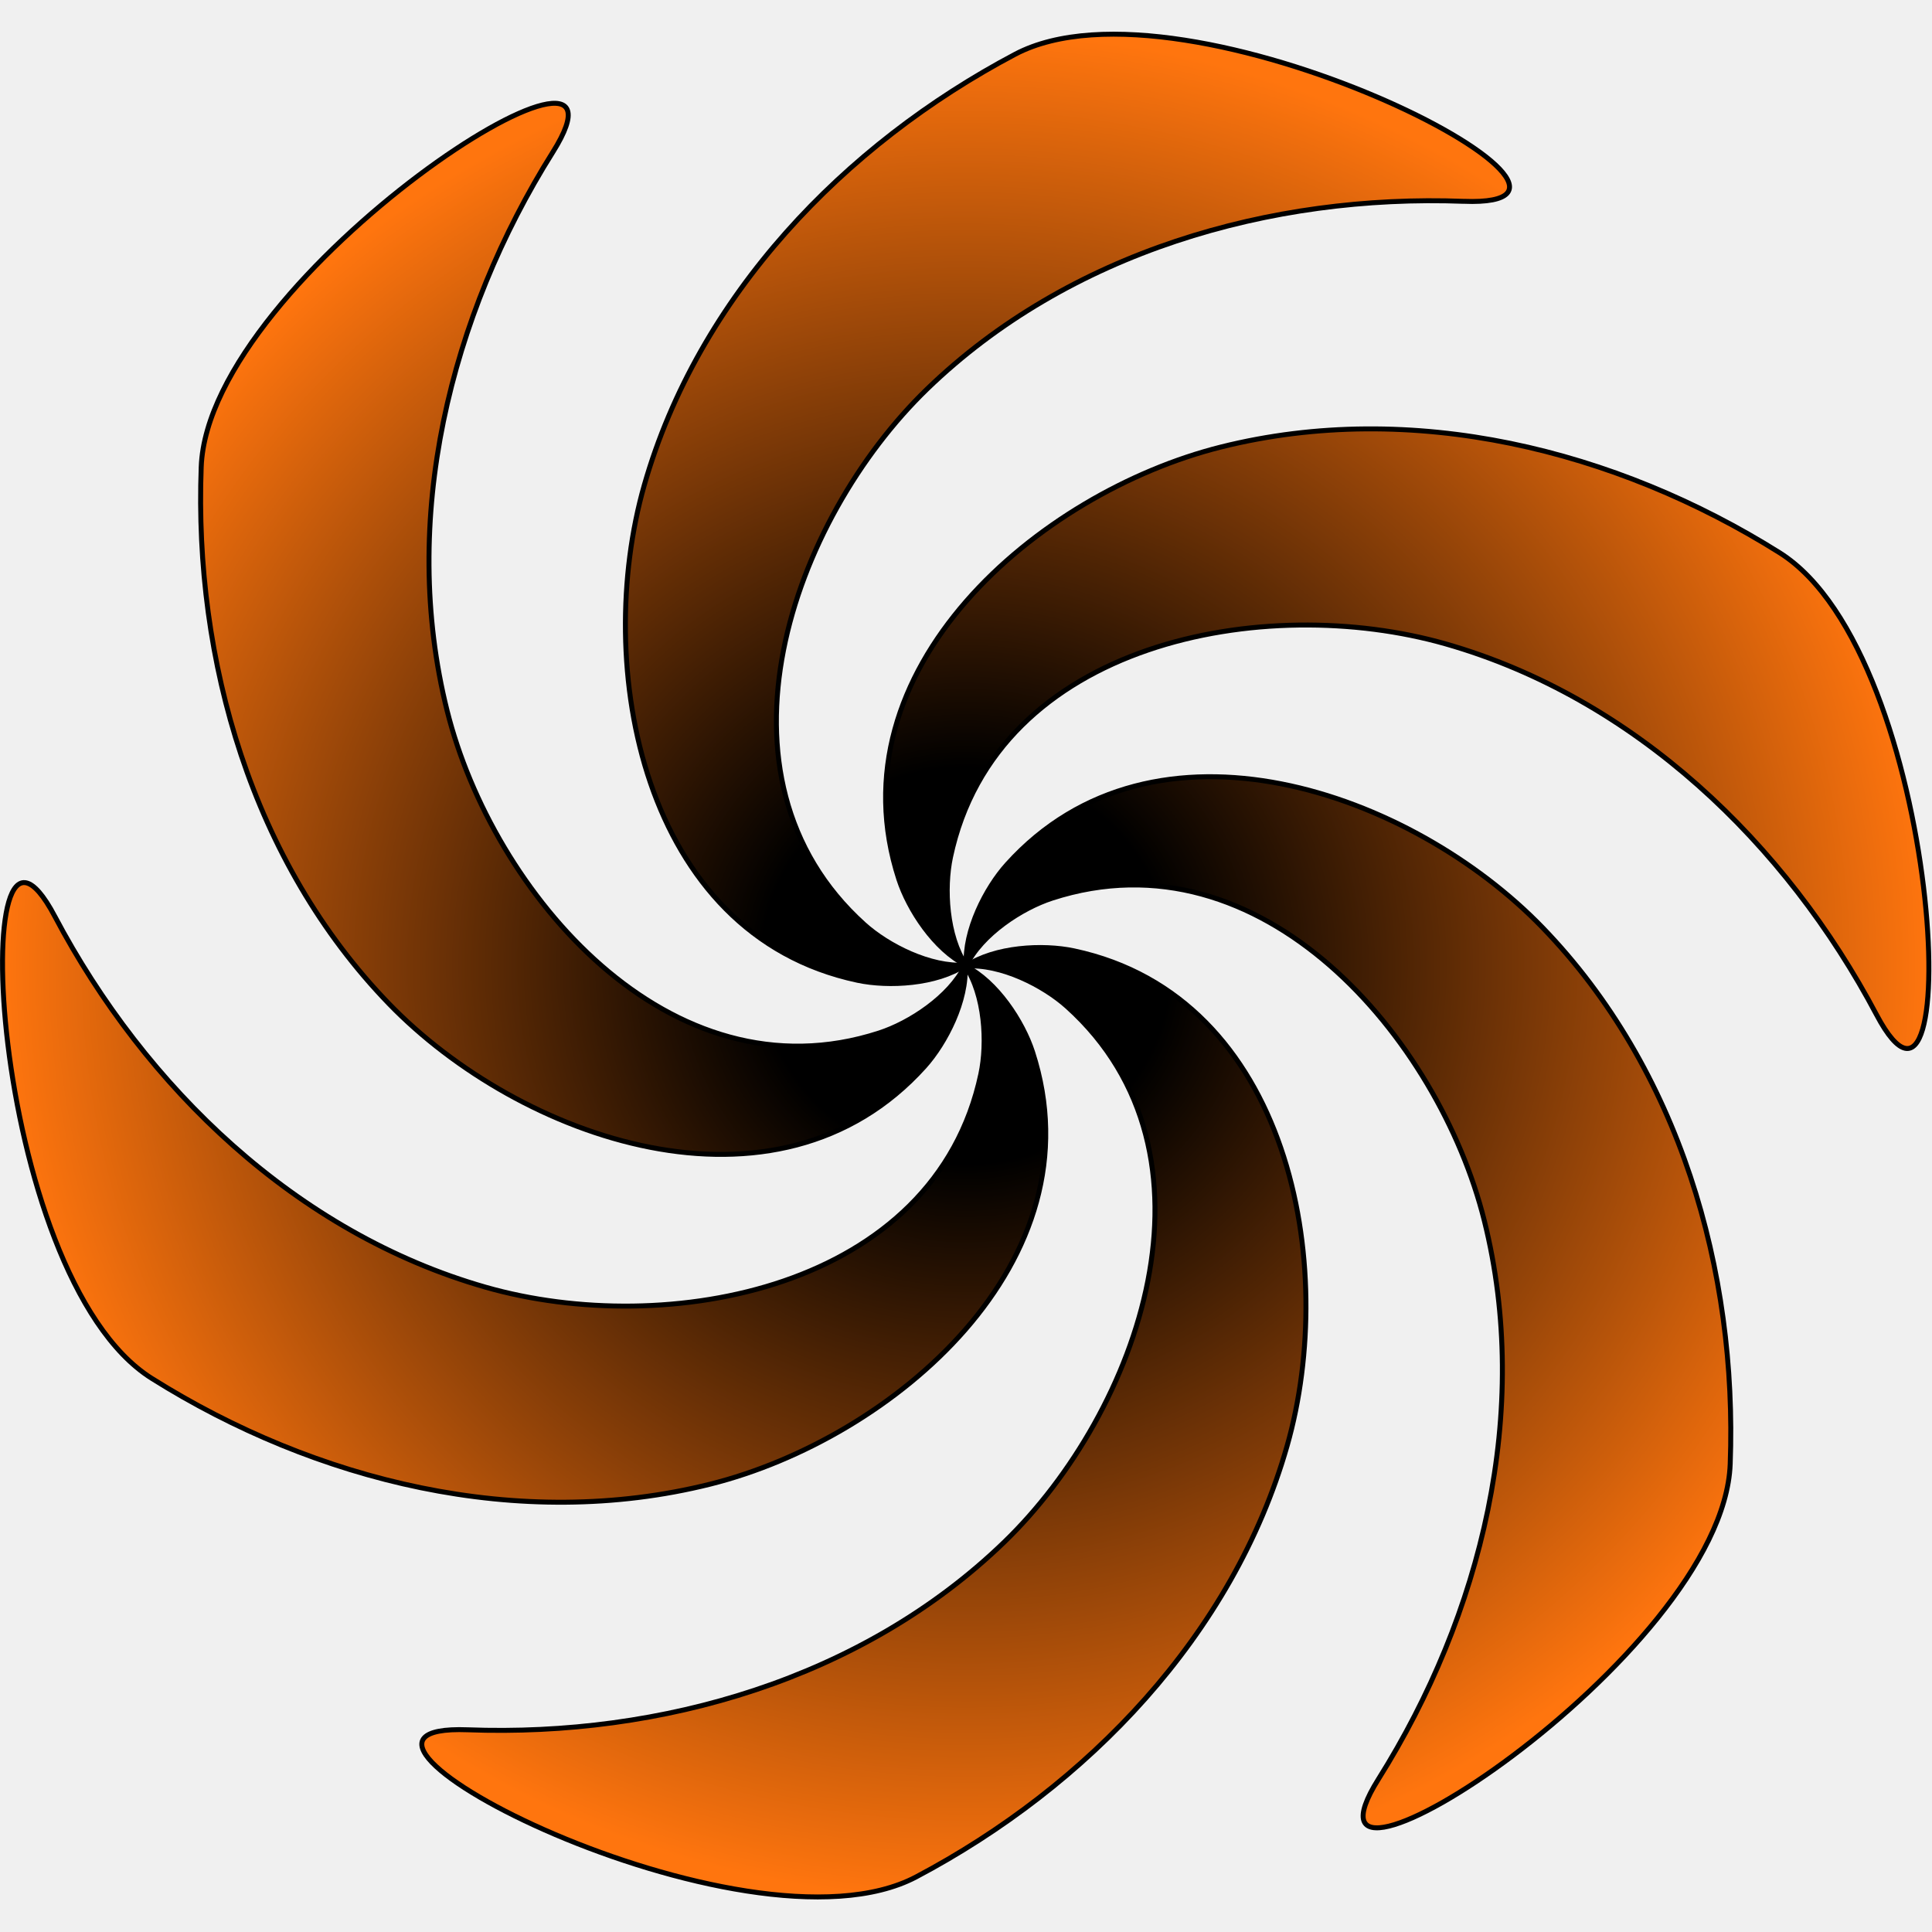
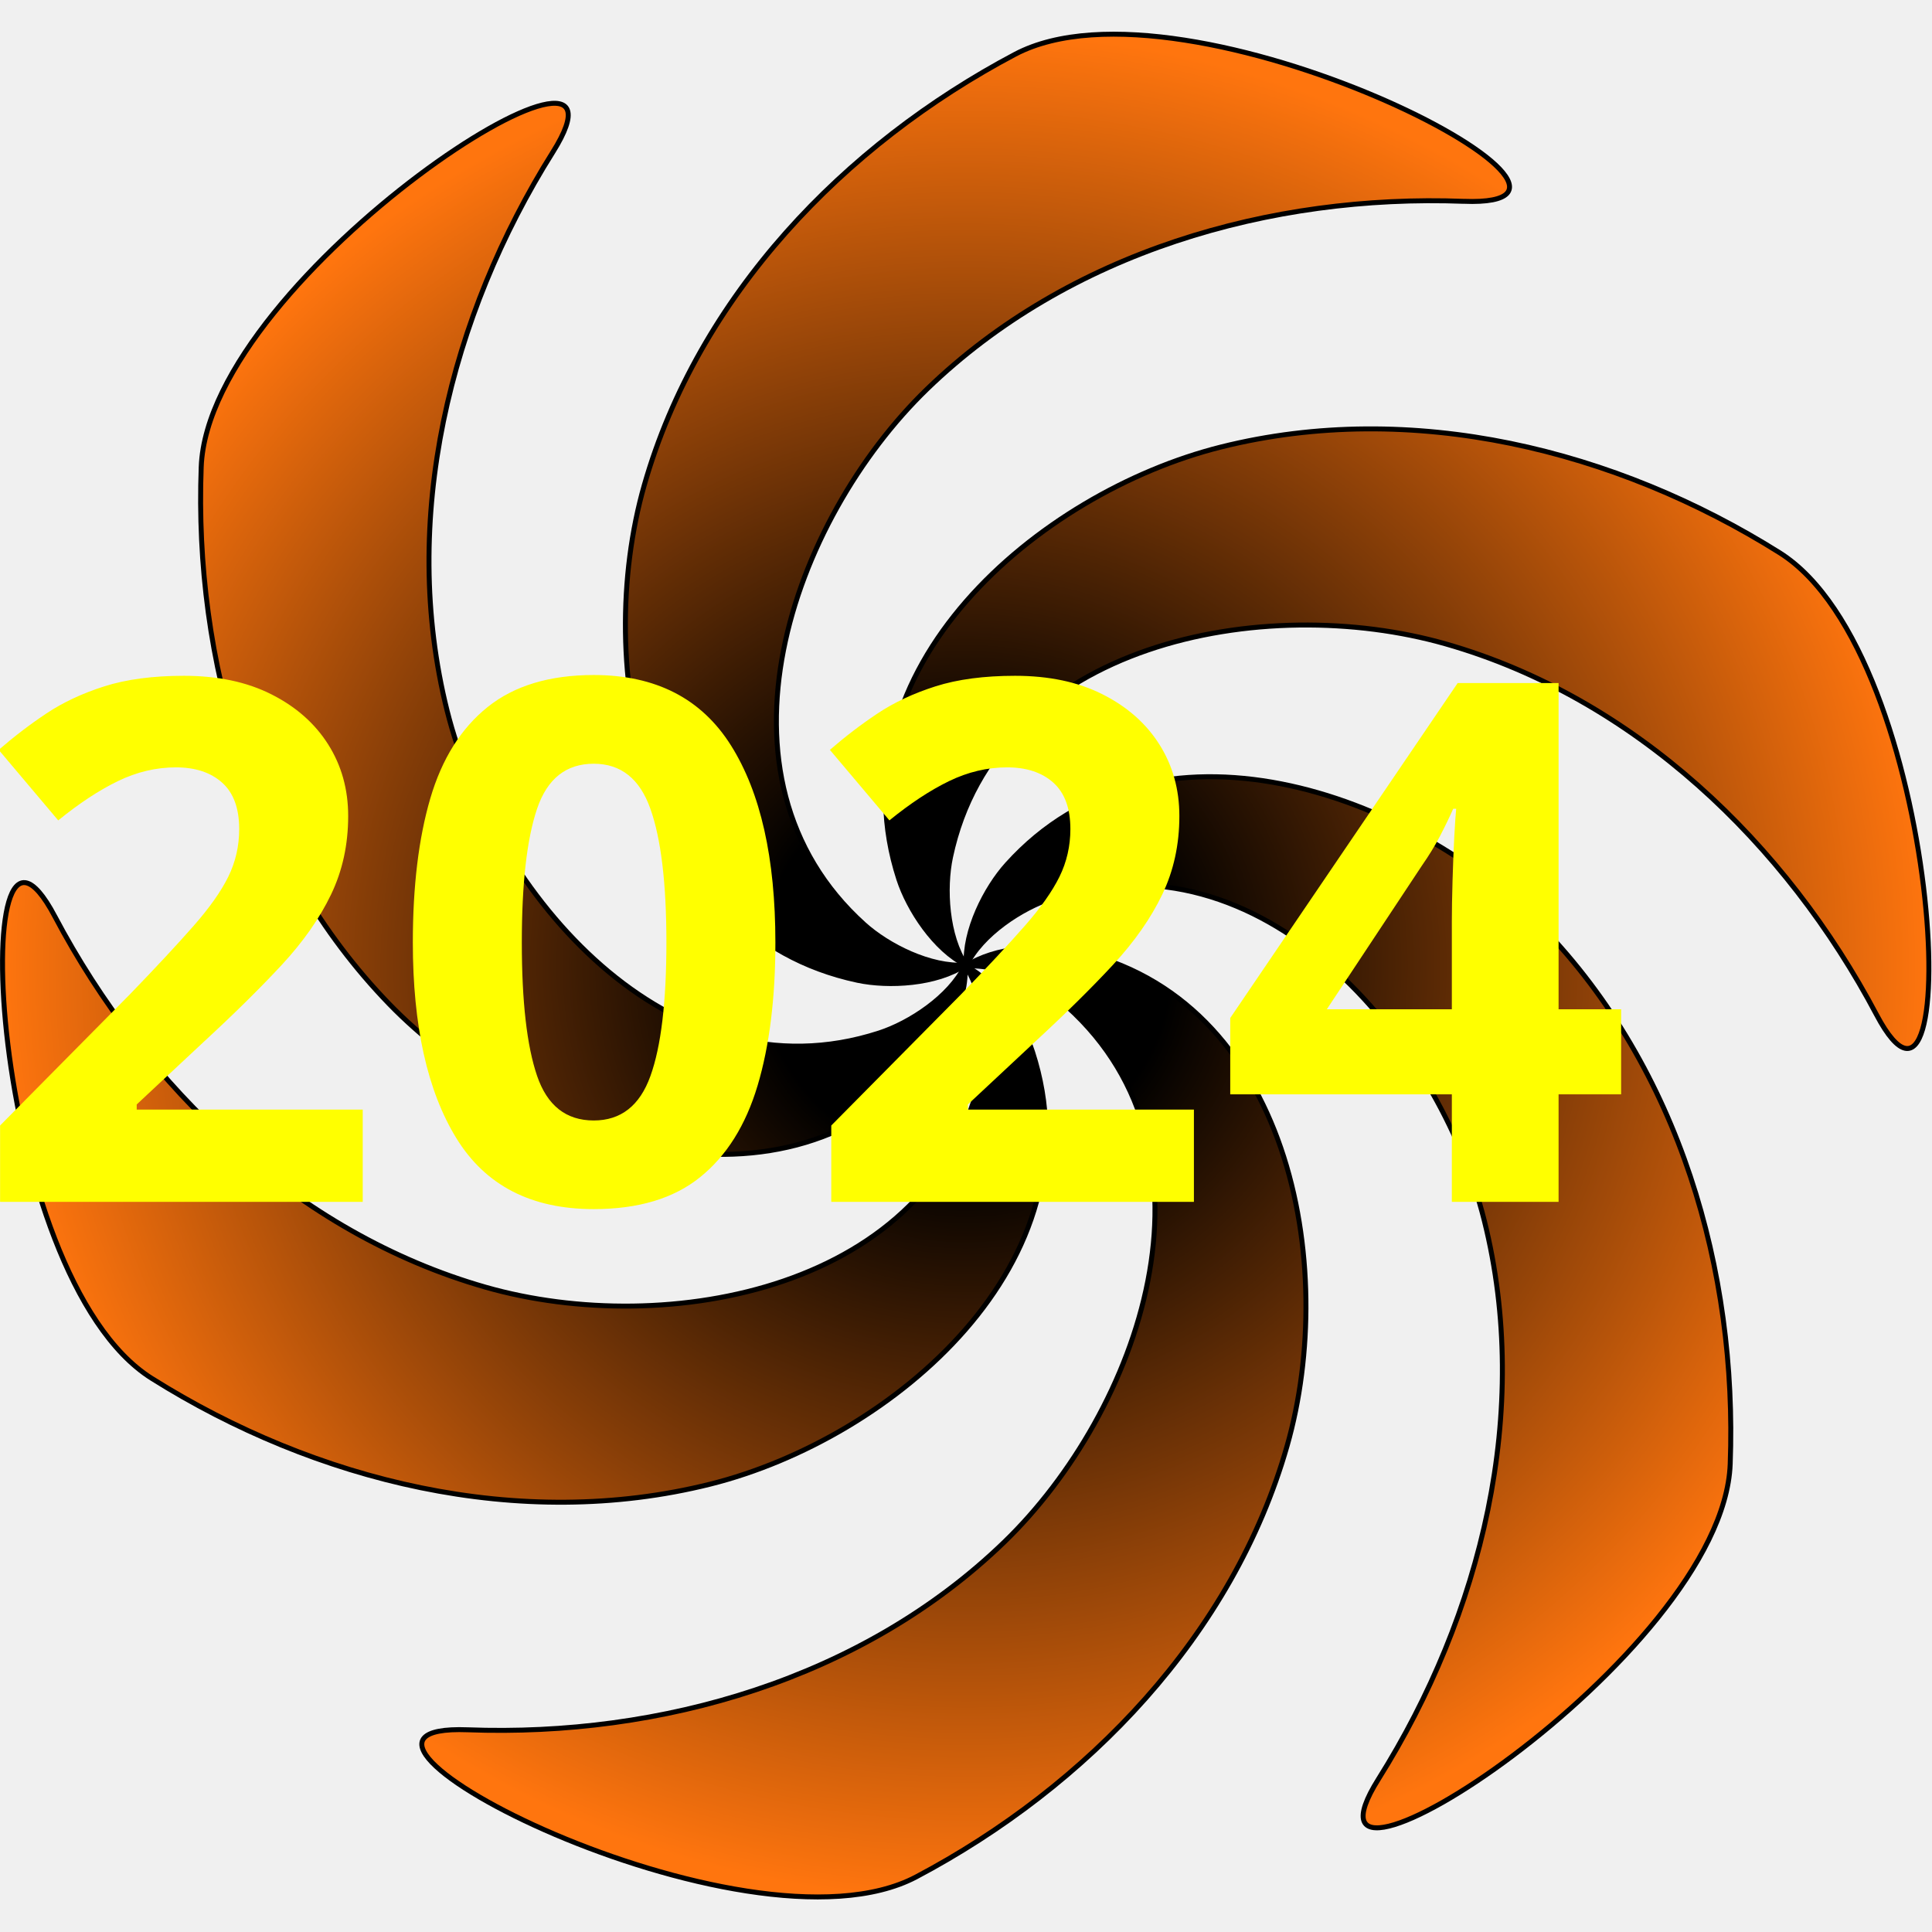
<svg xmlns="http://www.w3.org/2000/svg" xmlns:xlink="http://www.w3.org/1999/xlink" id="svg11531" viewBox="0 0 390 390" version="1.0" width="390" height="390">
  <defs id="defs11533">
+     <rect x="65.627" y="51.065" width="2.094" height="43.728" id="rect22137" />
+     <rect x="0.209" y="129.35" width="392.786" height="161.649" id="rect6741" />
    <linearGradient id="linearGradient1009">
      <stop style="stop-color:#000000;stop-opacity:1;" offset="0.212" id="stop1005" />
      <stop style="stop-color:#ff750e;stop-opacity:1;" offset="1" id="stop1007" />
    </linearGradient>
    <radialGradient xlink:href="#linearGradient1009" id="radialGradient1011" cx="892.631" cy="82.006" fx="892.631" fy="82.006" r="1093.995" gradientTransform="matrix(1,0,0,0.9670578,0,2.70145)" gradientUnits="userSpaceOnUse" />
    <radialGradient xlink:href="#linearGradient1009" id="radialGradient1044" gradientUnits="userSpaceOnUse" gradientTransform="matrix(1,0,0,0.9670578,0,2.70145)" cx="892.631" cy="82.006" fx="892.631" fy="82.006" r="1093.995" />
    <radialGradient xlink:href="#linearGradient1009" id="radialGradient1046" gradientUnits="userSpaceOnUse" gradientTransform="matrix(1,0,0,0.9670578,0,2.70145)" cx="892.631" cy="82.006" fx="892.631" fy="82.006" r="1093.995" />
    <radialGradient xlink:href="#linearGradient1009" id="radialGradient1048" gradientUnits="userSpaceOnUse" gradientTransform="matrix(1,0,0,0.9670578,0,2.70145)" cx="892.631" cy="82.006" fx="892.631" fy="82.006" r="1093.995" />
    <radialGradient xlink:href="#linearGradient1009" id="radialGradient1050" gradientUnits="userSpaceOnUse" gradientTransform="matrix(1,0,0,0.9670578,0,2.70145)" cx="892.631" cy="82.006" fx="892.631" fy="82.006" r="1093.995" />
    <radialGradient xlink:href="#linearGradient1009" id="radialGradient1052" gradientUnits="userSpaceOnUse" gradientTransform="matrix(1,0,0,0.9670578,0,2.70145)" cx="892.631" cy="82.006" fx="892.631" fy="82.006" r="1093.995" />
    <radialGradient xlink:href="#linearGradient1009" id="radialGradient1054" gradientUnits="userSpaceOnUse" gradientTransform="matrix(1,0,0,0.9670578,0,2.70145)" cx="892.631" cy="82.006" fx="892.631" fy="82.006" r="1093.995" />
  </defs>
  <g id="layer1" transform="translate(498.57,-1043.3)" style="fill:none;fill-opacity:1;fill-rule:nonzero;stroke:#000000;stroke-opacity:1">
    <g id="g11596" fill-rule="evenodd" stroke="#fff" stroke-width="5.612px" transform="matrix(0.17819,0,0,0.17819,-462.69,1223.6)" style="fill:url(#radialGradient1011);fill-opacity:1;fill-rule:nonzero;stroke:#000000;stroke-width:5.612;stroke-linecap:butt;stroke-linejoin:miter;stroke-dasharray:none;stroke-opacity:1">
      <path id="path6847" d="m 328.4,947.75 c -219.13,-8.2 314.3,269.05 508.17,166.65 193.83,-102.5 358.93,-273.94 420.13,-488.11 58.5,-204.66 3.1,-508.85 -241.4,-560.96 -35.49,-7.556 -89.58,-4.597 -122.34,17.255 39.47,-2.731 87.79,21.745 114.74,46.025 185.7,167.38 81.6,458.53 -71.41,606.52 C 776.18,890 547.53,955.96 328.4,947.75 Z" fill="url(#radialGradient11612)" style="fill:url(#radialGradient1044);fill-opacity:1;fill-rule:nonzero;stroke:#000000;stroke-width:5.612;stroke-linecap:butt;stroke-linejoin:miter;stroke-dasharray:none;stroke-opacity:1" />
      <path id="path6855" d="M 1360.3,1003.5 C 1243.6,1189.2 1750.5,865.85 1758.7,646.72 1766.9,427.59 1700.9,198.94 1546,38.83 1398,-114.16 1106.9,-218.26 939.52,-32.563 915.24,-5.627 890.76,42.692 893.3,81.997 910.67,46.445 956.03,16.84 990.52,5.652 c 237.78,-77.133 437.88,158.6 489.58,365.09 54.1,216.09 -3.2,447.09 -119.8,632.76 z" fill="url(#radialGradient11616)" style="fill:url(#radialGradient1046);fill-opacity:1;fill-rule:nonzero;stroke:#000000;stroke-width:5.612;stroke-linecap:butt;stroke-linejoin:miter;stroke-dasharray:none;stroke-opacity:1" />
      <path id="path6863" d="M 1924.5,137.74 C 2027,331.61 2000.4,-268.99 1814.7,-385.66 1629,-502.33 1398,-559.53 1181.9,-505.46 975.46,-453.8 739.72,-253.71 816.86,-15.9 c 11.18,34.493 40.79,79.852 76.1,97.303 -22.1,-32.818 -25.06,-86.903 -17.51,-122.37 52.11,-244.51 356.35,-299.92 560.95,-241.43 214.2,61.23 385.6,226.26 488.1,420.14 z" fill="url(#radialGradient11620)" style="fill:url(#radialGradient1048);fill-opacity:1;fill-rule:nonzero;stroke:#000000;stroke-width:5.612;stroke-linecap:butt;stroke-linejoin:miter;stroke-dasharray:none;stroke-opacity:1" />
      <path id="path6871" d="m 1456.8,-783.77 c 219.2,8.21 -314.3,-269.03 -508.14,-166.61 -193.87,102.46 -358.91,273.9 -420.13,488.08 -58.5,204.66 -3.08,508.85 241.43,560.96 35.46,7.55 89.55,4.59 122.32,-17.257 -39.48,2.731 -87.8,-21.749 -114.73,-46.027 -185.7,-167.38 -81.6,-458.53 71.39,-606.52 160.16,-154.87 388.76,-220.83 607.86,-212.63 z" fill="url(#radialGradient11624)" style="fill:url(#radialGradient1050);fill-opacity:1;fill-rule:nonzero;stroke:#000000;stroke-width:5.612;stroke-linecap:butt;stroke-linejoin:miter;stroke-dasharray:none;stroke-opacity:1" />
      <path id="path6879" d="M 424.95,-839.51 C 541.62,-1025.2 34.78,-701.86 26.58,-482.73 18.372,-263.6 84.327,-34.95 239.2,125.16 387.19,278.15 678.34,382.25 845.72,196.55 870,169.61 894.47,121.3 891.93,81.99 874.56,117.54 829.2,147.15 794.71,158.34 556.9,235.47 356.81,-0.27 305.15,-206.75 c -54.07,-216.1 3.13,-447.09 119.8,-632.76 z" fill="url(#radialGradient11628)" style="fill:url(#radialGradient1052);fill-opacity:1;fill-rule:nonzero;stroke:#000000;stroke-width:5.612;stroke-linecap:butt;stroke-linejoin:miter;stroke-dasharray:none;stroke-opacity:1" />
      <path id="path6887" d="m -139.26,26.25 c -102.46,-193.87 -75.88,406.73 109.79,523.4 185.67,116.66 416.66,173.87 632.76,119.8 206.48,-51.67 442.21,-251.76 365.09,-489.56 -11.19,-34.5 -40.8,-79.85 -76.1,-97.305 22.1,32.815 25.06,86.905 17.5,122.36 -52.11,244.53 -356.3,299.94 -560.96,241.44 C 134.64,385.165 -36.8,220.125 -139.26,26.255 Z" fill="url(#radialGradient11632)" style="fill:url(#radialGradient1054);fill-opacity:1;fill-rule:nonzero;stroke:#000000;stroke-width:5.612;stroke-linecap:butt;stroke-linejoin:miter;stroke-dasharray:none;stroke-opacity:1" />
    </g>
+     <text xml:space="preserve" transform="translate(-498.57,1043.3)" id="text6739" style="fill:black;fill-opacity:1;line-height:1.25;stroke:none;font-family:sans-serif;font-style:normal;font-weight:normal;font-size:40px;white-space:pre;shape-inside:url(#rect6741)" />
+     <text xml:space="preserve" style="font-style:normal;font-weight:normal;font-size:146.667px;line-height:1.65;font-family:sans-serif;fill:#ffff00;fill-opacity:1;stroke:none" x="-504.409" y="1285.91" id="text9343">
+       <tspan id="tspan9341" x="-504.409" y="1285.91" style="font-style:normal;font-variant:normal;font-weight:bold;font-stretch:normal;font-size:146.667px;font-family:sans-serif;-inkscape-font-specification:'sans-serif Bold'">2024</tspan>
+     </text>
+     <text xml:space="preserve" transform="translate(-498.57,1043.3)" id="text22135" style="fill:black;fill-opacity:1;line-height:1.25;stroke:none;font-family:sans-serif;font-style:normal;font-weight:normal;font-size:40px;white-space:pre;shape-inside:url(#rect22137)" />
  </g>
</svg>
